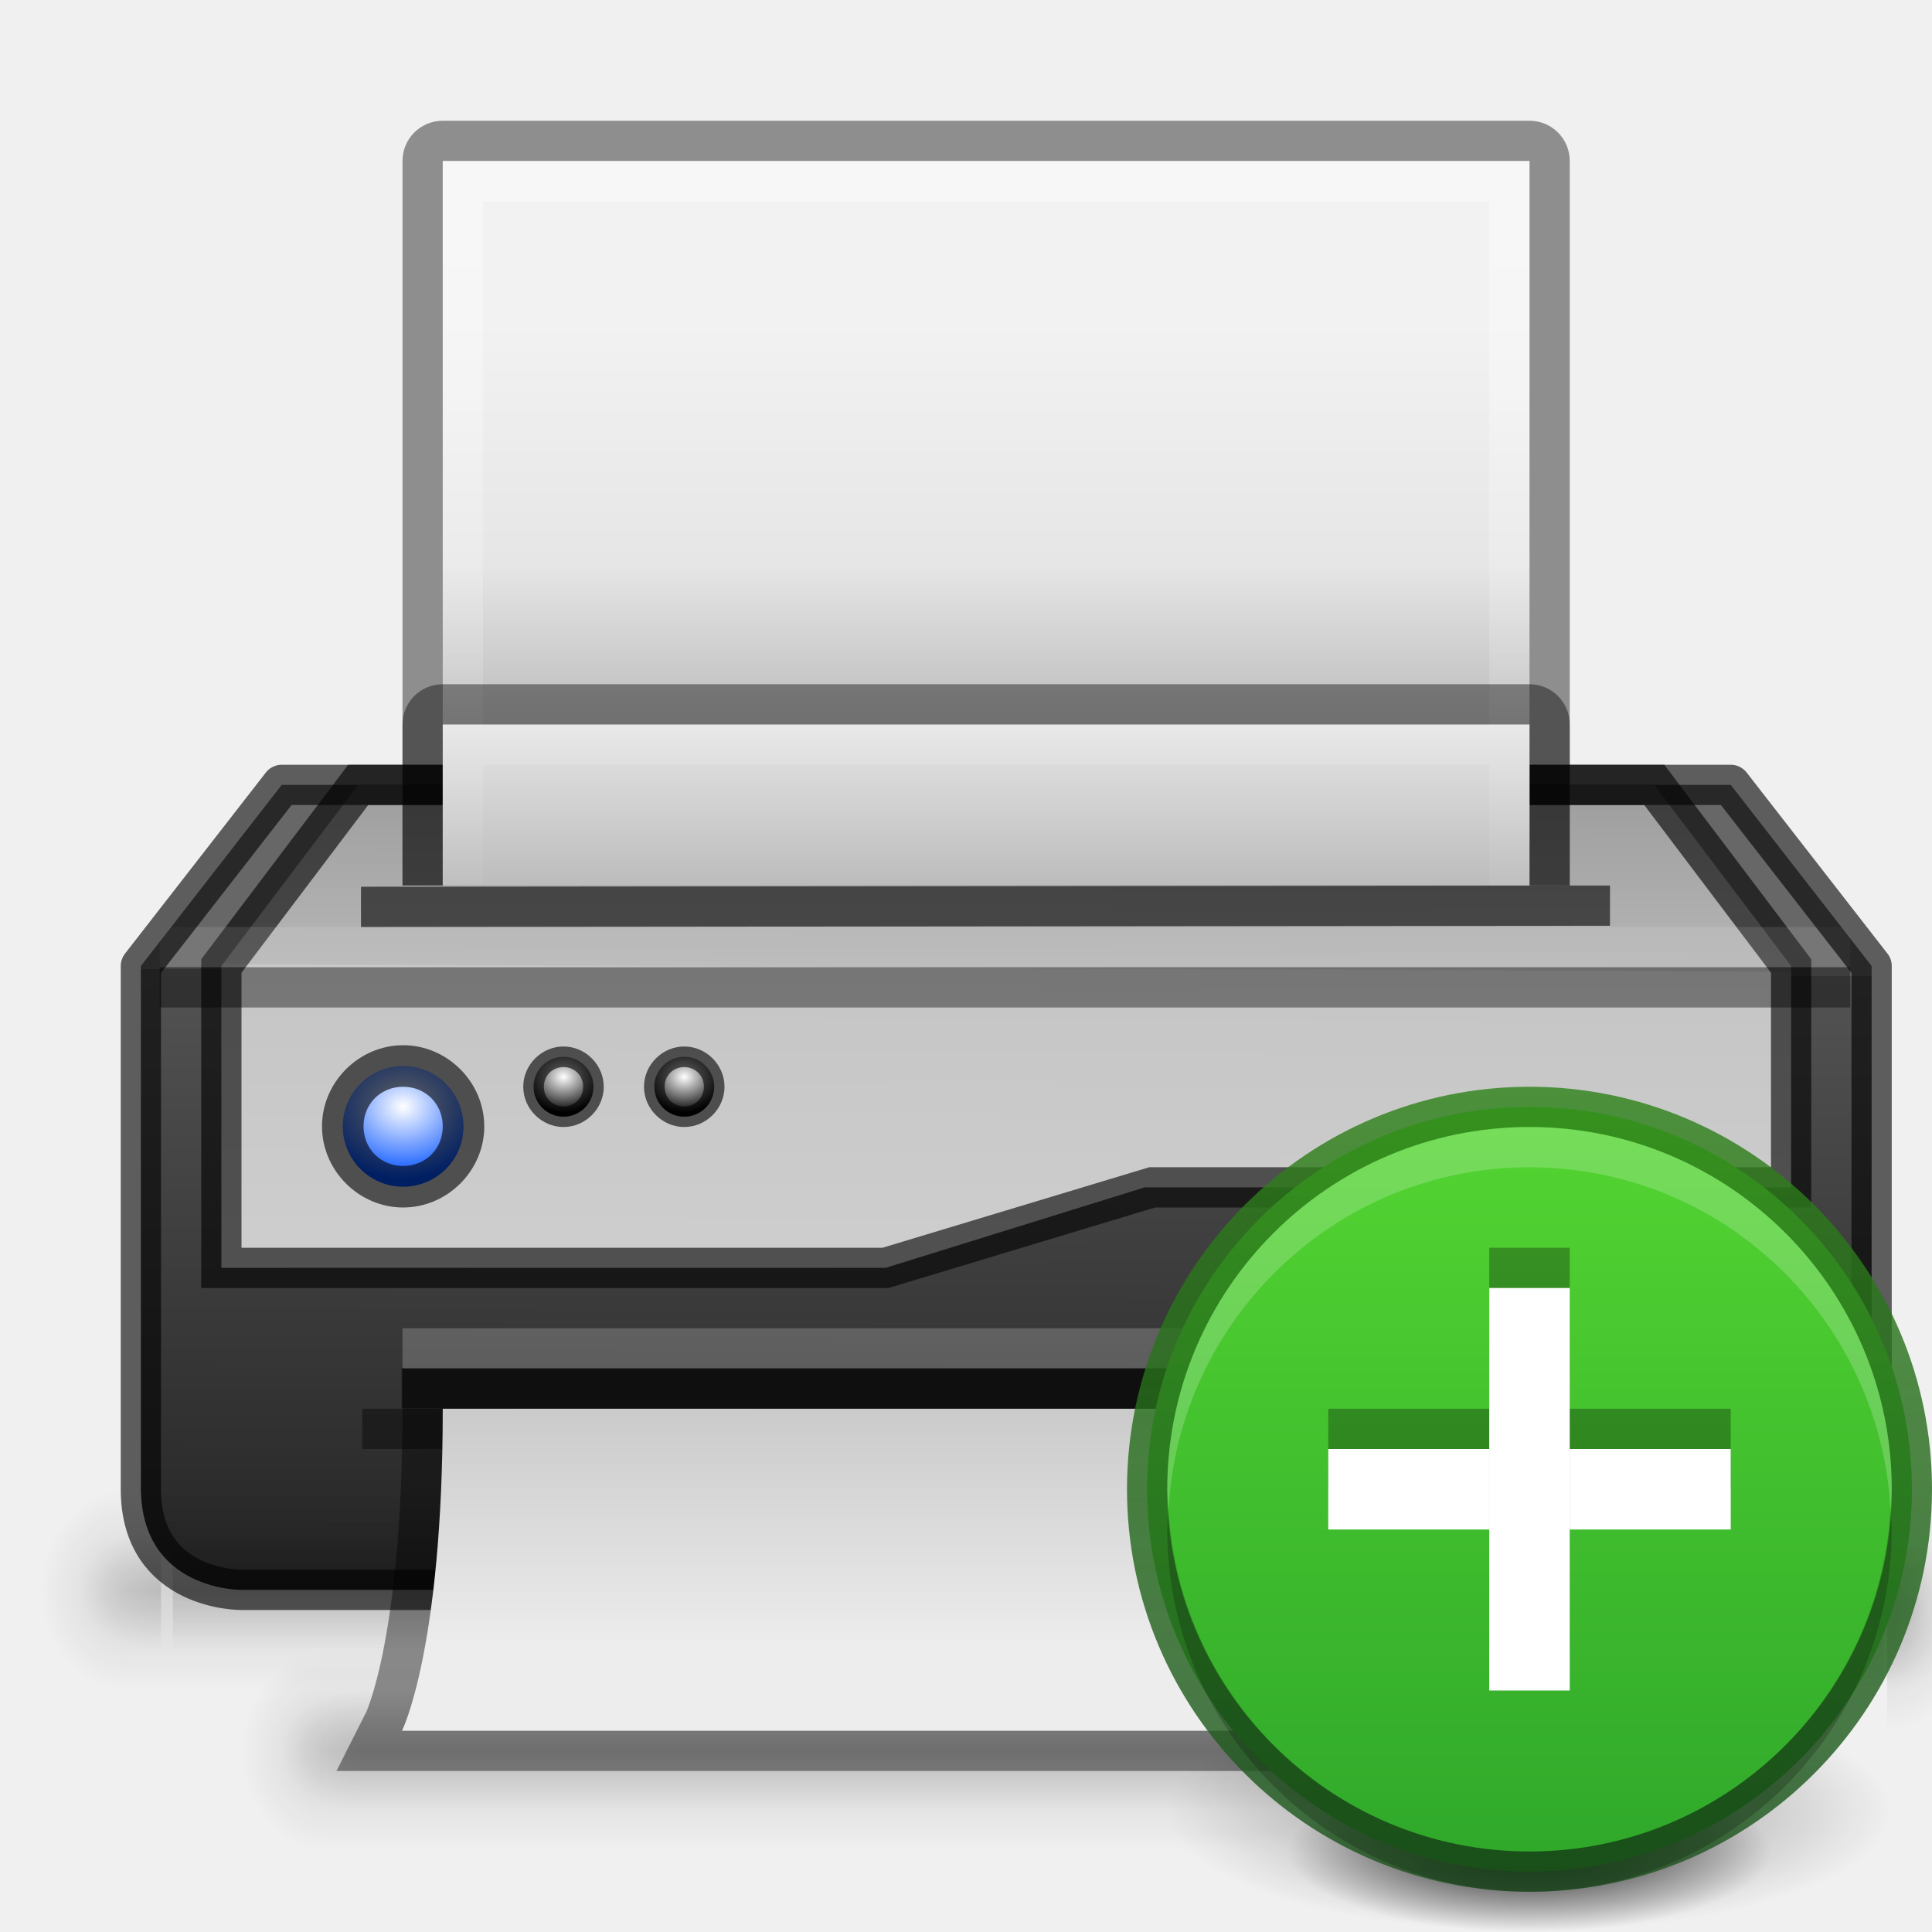
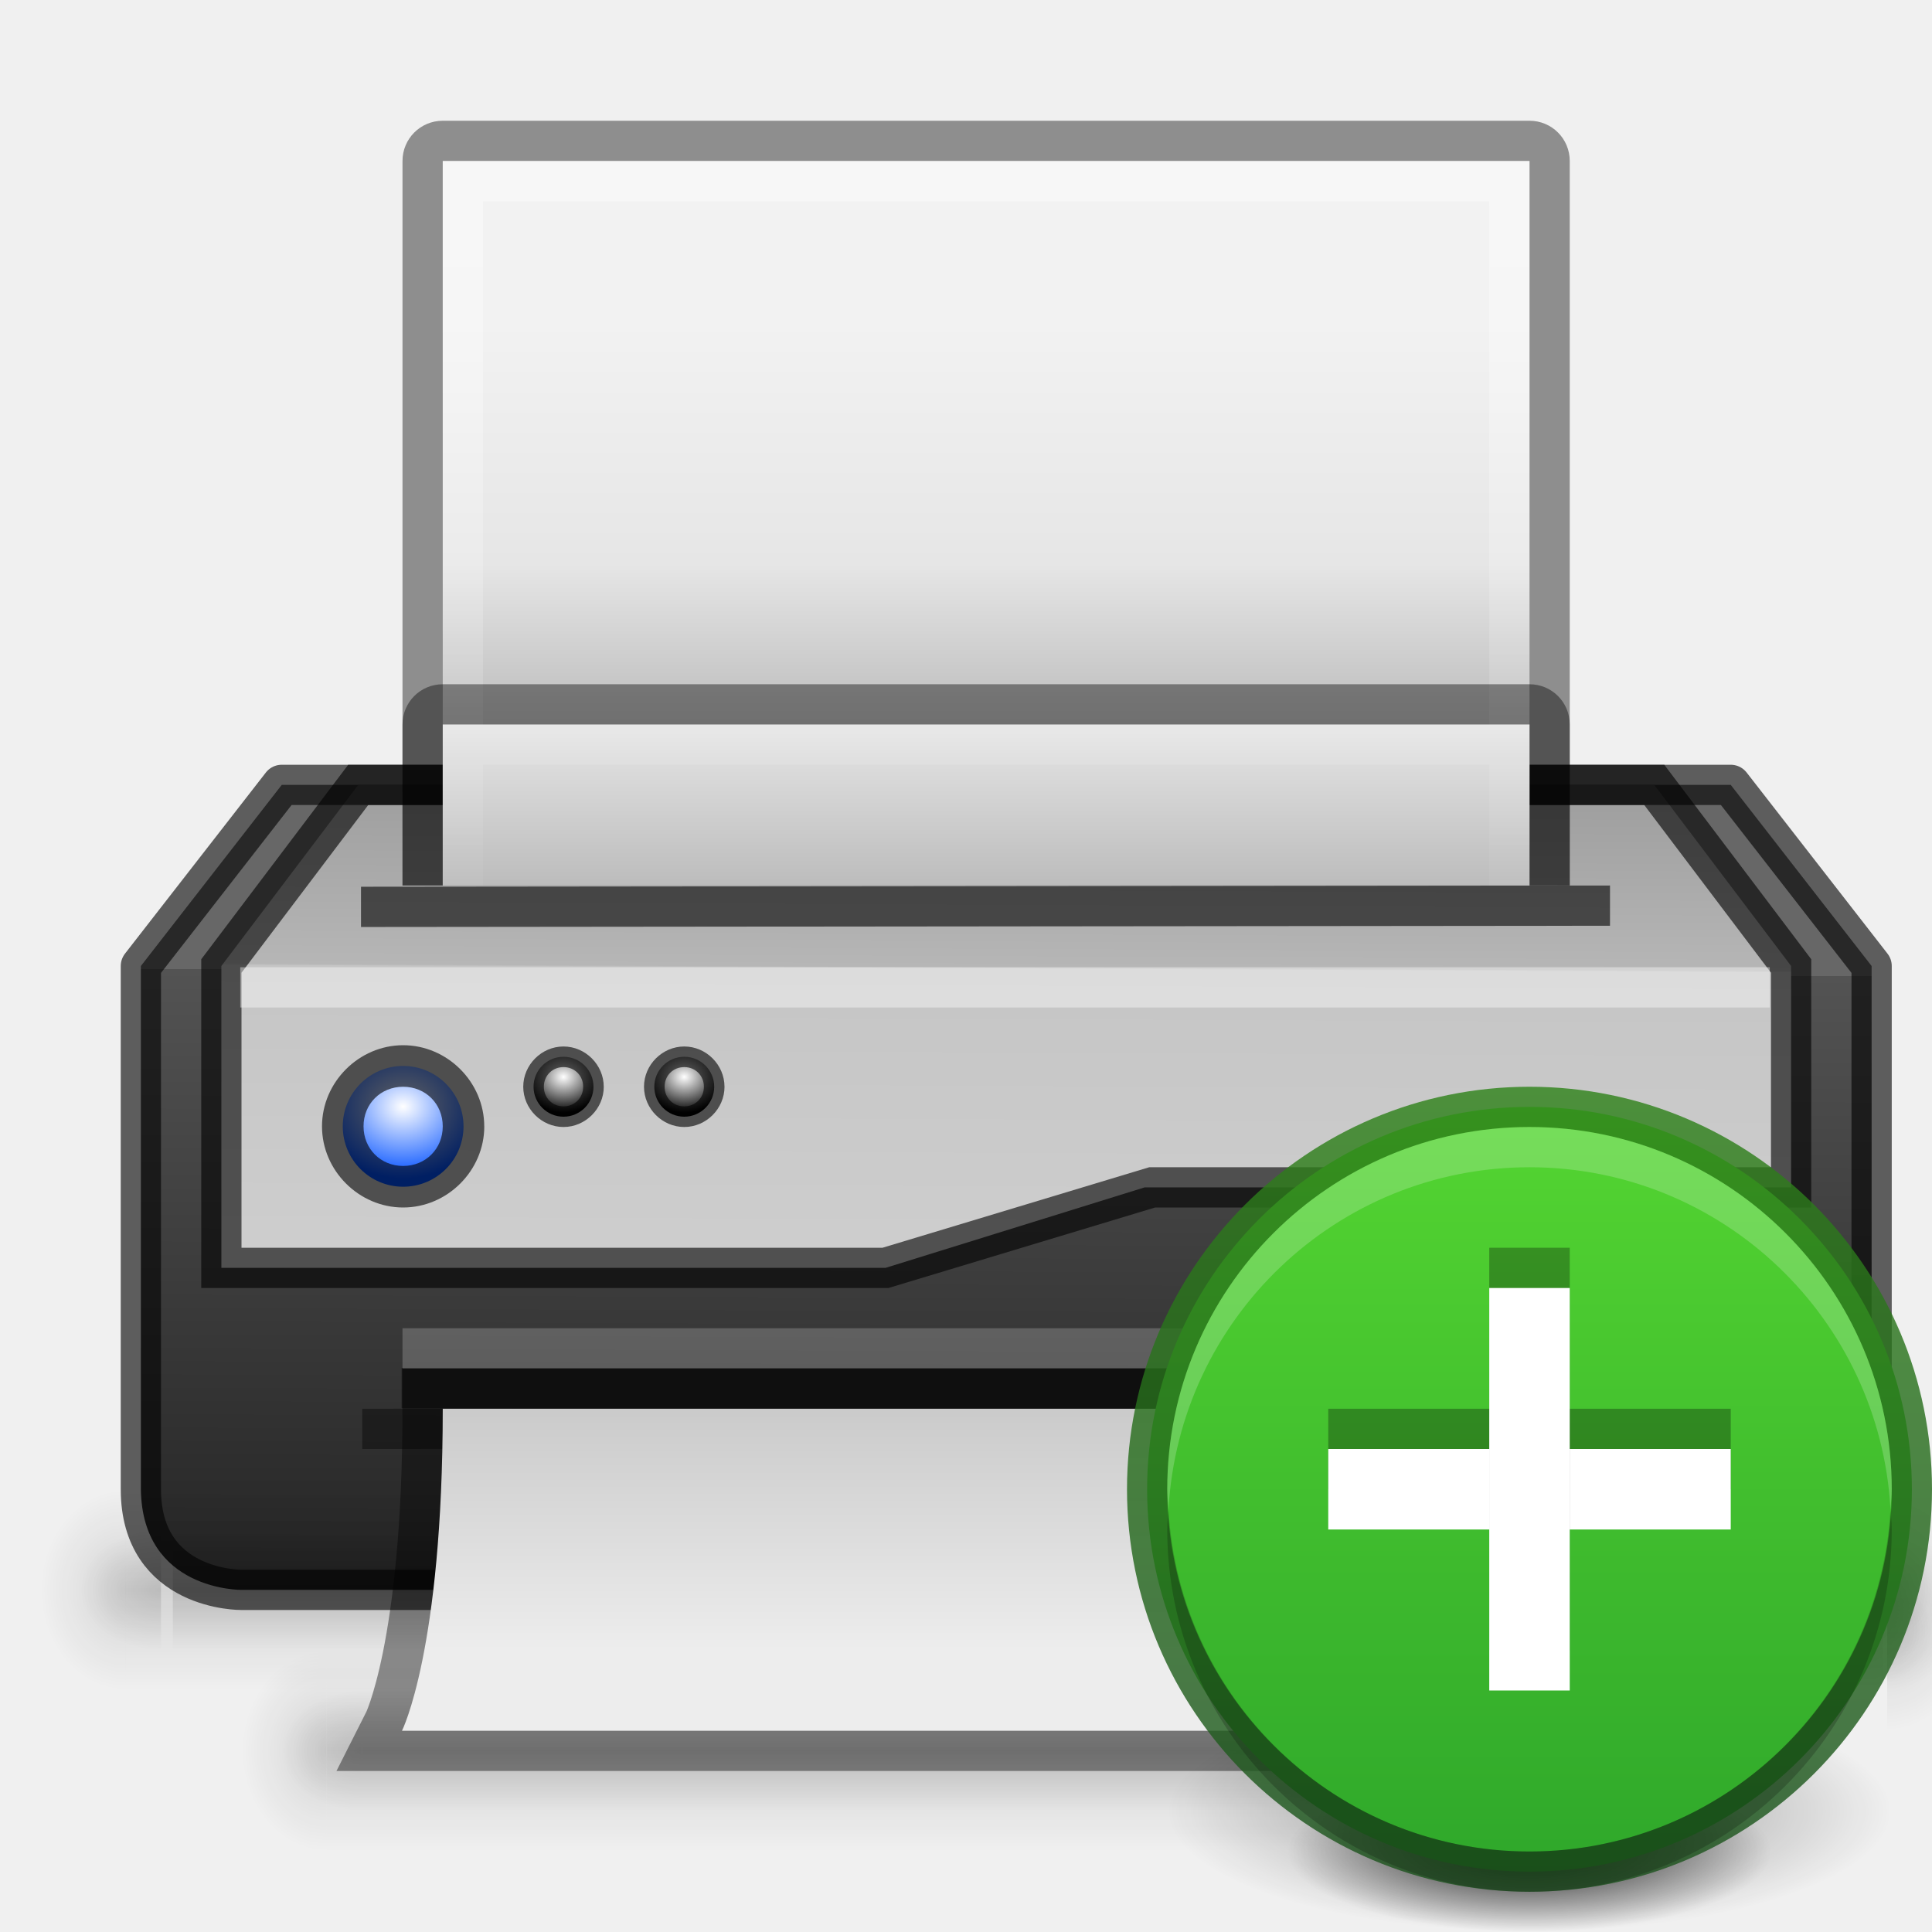
<svg xmlns="http://www.w3.org/2000/svg" xmlns:xlink="http://www.w3.org/1999/xlink" width="48" height="48" id="svg5014" version="1.1">
  <defs id="defs5016">
    <linearGradient id="linearGradient3919">
      <stop id="stop3921" offset="0" style="stop-color:#ffffff;stop-opacity:1;" />
      <stop id="stop3923" offset="1" style="stop-color:#000000;stop-opacity:1;" />
    </linearGradient>
    <linearGradient id="linearGradient3977">
      <stop id="stop3979" offset="0" style="stop-color:#ffffff;stop-opacity:1;" />
      <stop id="stop3981" offset="1" style="stop-color:#004fff;stop-opacity:1;" />
    </linearGradient>
    <linearGradient id="linearGradient3971">
      <stop id="stop3973" offset="0" style="stop-color:#ffffff;stop-opacity:1;" />
      <stop id="stop3975" offset="1" style="stop-color:#ff0007;stop-opacity:1;" />
    </linearGradient>
    <linearGradient id="linearGradient3930">
      <stop id="stop3932" offset="0" style="stop-color:#d7d7d7;stop-opacity:1;" />
      <stop style="stop-color:#c5c5c5;stop-opacity:1;" offset="0.751" id="stop3934" />
      <stop style="stop-color:#b6b6b6;stop-opacity:1;" offset="0.753" id="stop3936" />
      <stop id="stop3938" offset="1" style="stop-color:#9b9b9b;stop-opacity:1;" />
    </linearGradient>
    <linearGradient id="linearGradient4235">
      <stop style="stop-color:#ffffff;stop-opacity:1;" offset="0" id="stop4237" />
      <stop style="stop-color:#ffffff;stop-opacity:0;" offset="1" id="stop4239" />
    </linearGradient>
    <linearGradient id="linearGradient3591">
      <stop style="stop-color:#232323;stop-opacity:1;" offset="0" id="stop3593" />
      <stop id="stop3595" offset="0.758" style="stop-color:#535353;stop-opacity:1;" />
      <stop id="stop3597" offset="0.758" style="stop-color:#676767;stop-opacity:1;" />
      <stop style="stop-color:#676767;stop-opacity:1;" offset="1" id="stop3599" />
    </linearGradient>
    <linearGradient id="linearGradient4033">
      <stop style="stop-color:#ffffff;stop-opacity:1;" offset="0" id="stop4035" />
      <stop style="stop-color:#00ff4b;stop-opacity:1;" offset="1" id="stop4037" />
    </linearGradient>
    <linearGradient id="linearGradient3107">
      <stop id="stop3109" offset="0" style="stop-color:#232323;stop-opacity:1;" />
      <stop style="stop-color:#535353;stop-opacity:1;" offset="0.783" id="stop3111" />
      <stop style="stop-color:#676767;stop-opacity:1;" offset="0.783" id="stop3113" />
      <stop id="stop3115" offset="1" style="stop-color:#676767;stop-opacity:1;" />
    </linearGradient>
    <linearGradient id="linearGradient3988-5">
      <stop style="stop-color:#ededed;stop-opacity:1;" offset="0" id="stop3990-5" />
      <stop style="stop-color:#fafafa;stop-opacity:1;" offset="1" id="stop3992-0" />
    </linearGradient>
    <linearGradient id="linearGradient3960">
      <stop style="stop-color:#000000;stop-opacity:0;" offset="0" id="stop3962" />
      <stop id="stop3970" offset="0.5" style="stop-color:#000000;stop-opacity:1;" />
      <stop style="stop-color:#000000;stop-opacity:0;" offset="1" id="stop3964" />
    </linearGradient>
    <linearGradient id="linearGradient3952">
      <stop style="stop-color:#000000;stop-opacity:1;" offset="0" id="stop3954" />
      <stop style="stop-color:#000000;stop-opacity:0;" offset="1" id="stop3956" />
    </linearGradient>
    <linearGradient id="linearGradient3944">
      <stop style="stop-color:#000000;stop-opacity:1;" offset="0" id="stop3946" />
      <stop style="stop-color:#000000;stop-opacity:0;" offset="1" id="stop3948" />
    </linearGradient>
    <linearGradient id="linearGradient3154">
      <stop style="stop-color:#000000;stop-opacity:0;" offset="0" id="stop3156" />
      <stop id="stop3158" offset="0.5" style="stop-color:#000000;stop-opacity:1;" />
      <stop style="stop-color:#000000;stop-opacity:0;" offset="1" id="stop3160" />
    </linearGradient>
    <radialGradient xlink:href="#linearGradient3944" id="radialGradient4001" gradientUnits="userSpaceOnUse" gradientTransform="matrix(1,0,0,0.75,0,10.875)" cx="9" cy="43.5" fx="9" fy="43.5" r="2" />
    <linearGradient xlink:href="#linearGradient3988-5" id="linearGradient5128" gradientUnits="userSpaceOnUse" gradientTransform="matrix(0.1241935,0,0,0.125641,-2.238722,-4.461562)" x1="146.857" y1="290.204" x2="146.857" y2="35.51" />
    <radialGradient xlink:href="#linearGradient3944" id="radialGradient5914" gradientUnits="userSpaceOnUse" gradientTransform="matrix(1,0,0,0.75,-4,-2.125)" cx="9" cy="43.5" fx="9" fy="43.5" r="2" />
    <radialGradient xlink:href="#linearGradient3952" id="radialGradient5917" gradientUnits="userSpaceOnUse" gradientTransform="matrix(1,0,0,0.75,-13,-2.125)" cx="40" cy="43.5" fx="40" fy="43.5" r="2" />
    <linearGradient xlink:href="#linearGradient3960" id="linearGradient5920" gradientUnits="userSpaceOnUse" x1="25" y1="45" x2="25" y2="42" gradientTransform="translate(-4,-13)" />
    <linearGradient id="linearGradient3988-5-5">
      <stop style="stop-color:#ededed;stop-opacity:1;" offset="0" id="stop3990-5-2" />
      <stop style="stop-color:#b9b9b9;stop-opacity:1;" offset="1" id="stop3992-0-1" />
    </linearGradient>
    <linearGradient id="linearGradient3100">
      <stop style="stop-color:#ededed;stop-opacity:1;" offset="0" id="stop3102" />
      <stop style="stop-color:#fafafa;stop-opacity:1;" offset="1" id="stop3104" />
    </linearGradient>
    <linearGradient id="linearGradient3916">
      <stop style="stop-color:#232323;stop-opacity:1;" offset="0" id="stop3918" />
      <stop id="stop3926" offset="0.8" style="stop-color:#535353;stop-opacity:1;" />
      <stop id="stop3924" offset="0.8" style="stop-color:#676767;stop-opacity:1;" />
      <stop style="stop-color:#676767;stop-opacity:1;" offset="1" id="stop3920" />
    </linearGradient>
    <linearGradient xlink:href="#linearGradient3107" id="linearGradient3101" gradientUnits="userSpaceOnUse" gradientTransform="translate(75,33.001)" x1="11" y1="19" x2="11" y2="9" />
    <linearGradient xlink:href="#linearGradient3988-5-5" id="linearGradient3105" gradientUnits="userSpaceOnUse" gradientTransform="matrix(0.4857154,0,0,-0.2636738,73.34287,58.66769)" x1="25.132" y1="0.985" x2="25.132" y2="47.013" />
    <radialGradient xlink:href="#linearGradient3944-0" id="radialGradient3927" gradientUnits="userSpaceOnUse" gradientTransform="matrix(1,0,0,0.75,-7,-5.125)" cx="9" cy="43.5" fx="9" fy="43.5" r="2" />
    <linearGradient id="linearGradient3944-0">
      <stop style="stop-color:#000000;stop-opacity:1;" offset="0" id="stop3946-4" />
      <stop style="stop-color:#000000;stop-opacity:0;" offset="1" id="stop3948-8" />
    </linearGradient>
    <radialGradient xlink:href="#linearGradient3952-7" id="radialGradient3930" gradientUnits="userSpaceOnUse" gradientTransform="matrix(1,0,0,0.75,-10,-5.125)" cx="40" cy="43.5" fx="40" fy="43.5" r="2" />
    <linearGradient id="linearGradient3952-7">
      <stop style="stop-color:#000000;stop-opacity:1;" offset="0" id="stop3954-8" />
      <stop style="stop-color:#000000;stop-opacity:0;" offset="1" id="stop3956-9" />
    </linearGradient>
    <linearGradient xlink:href="#linearGradient3960-9" id="linearGradient3933" gradientUnits="userSpaceOnUse" gradientTransform="matrix(1.272727,0,0,1,-9.454546,-16)" x1="25" y1="45" x2="25" y2="42" />
    <linearGradient id="linearGradient3960-9">
      <stop style="stop-color:#000000;stop-opacity:0;" offset="0" id="stop3962-7" />
      <stop id="stop3970-0" offset="0.5" style="stop-color:#000000;stop-opacity:1;" />
      <stop style="stop-color:#000000;stop-opacity:0;" offset="1" id="stop3964-8" />
    </linearGradient>
    <linearGradient y2="42" x2="25" y1="45" x1="25" gradientTransform="matrix(1.272727,0,0,1,-9.454545,-16)" gradientUnits="userSpaceOnUse" id="linearGradient3961" xlink:href="#linearGradient3960-9" />
    <radialGradient xlink:href="#linearGradient4033" id="radialGradient4043" cx="4.672" cy="19" fx="4.672" fy="19" r="1" gradientUnits="userSpaceOnUse" gradientTransform="matrix(-1.194977,3.9999996e-7,-4.6787414e-7,-1.397748,10.25528,45.5572)" />
    <radialGradient xlink:href="#linearGradient3944" id="radialGradient4775" gradientUnits="userSpaceOnUse" gradientTransform="matrix(1,0,0,0.75,-4,-2.125)" cx="9" cy="43.5" fx="9" fy="43.5" r="2" />
    <radialGradient xlink:href="#linearGradient3952" id="radialGradient4778" gradientUnits="userSpaceOnUse" gradientTransform="matrix(1,0,0,0.75,-13,-2.125)" cx="40" cy="43.5" fx="40" fy="43.5" r="2" />
    <linearGradient xlink:href="#linearGradient3960" id="linearGradient4781" gradientUnits="userSpaceOnUse" gradientTransform="translate(-4,-13)" x1="25" y1="45" x2="25" y2="42" />
    <linearGradient xlink:href="#linearGradient3960-9" id="linearGradient3106" gradientUnits="userSpaceOnUse" gradientTransform="matrix(1.272727,0,0,1,-9.454545,-16)" x1="25" y1="45" x2="25" y2="42" />
    <linearGradient xlink:href="#linearGradient3960" id="linearGradient3115" gradientUnits="userSpaceOnUse" gradientTransform="translate(-4,-13)" x1="25" y1="45" x2="25" y2="42" />
    <linearGradient xlink:href="#linearGradient3988-5-5" id="linearGradient3120" gradientUnits="userSpaceOnUse" gradientTransform="matrix(0.7409218,0,0,-0.4022142,0.7127151,34.10396)" x1="26.031" y1="22.635" x2="26.031" y2="45.011" />
    <linearGradient xlink:href="#linearGradient3591" id="linearGradient3129" gradientUnits="userSpaceOnUse" gradientTransform="matrix(1.525424,0,0,1.525424,1.197567,-5.002969)" x1="10.363" y1="19" x2="10.421" y2="5.292" />
    <radialGradient xlink:href="#linearGradient3977" id="radialGradient3161" gradientUnits="userSpaceOnUse" gradientTransform="matrix(-5.9999994e-7,-1.792466,2.096621,-7.0181121e-7,-29.82018,19.8673)" cx="4.672" cy="19" fx="4.672" fy="19" r="1" />
    <linearGradient id="linearGradient3988-5-57">
      <stop style="stop-color:#a7a7a7;stop-opacity:1;" offset="0" id="stop3990-5-0" />
      <stop id="stop4243" offset="0.5" style="stop-color:#e6e6e6;stop-opacity:1;" />
      <stop style="stop-color:#f2f2f2;stop-opacity:1" offset="1" id="stop3992-0-5" />
    </linearGradient>
    <linearGradient xlink:href="#linearGradient3960-3" id="linearGradient3968" x1="25" y1="45" x2="25" y2="42" gradientUnits="userSpaceOnUse" />
    <linearGradient id="linearGradient3960-3">
      <stop style="stop-color:#000000;stop-opacity:0;" offset="0" id="stop3962-1" />
      <stop id="stop3970-3" offset="0.5" style="stop-color:#000000;stop-opacity:1;" />
      <stop style="stop-color:#000000;stop-opacity:0;" offset="1" id="stop3964-2" />
    </linearGradient>
    <radialGradient xlink:href="#linearGradient3952-0" id="radialGradient3958" cx="40" cy="43.5" fx="40" fy="43.5" r="2" gradientTransform="matrix(1,0,0,0.75,0,10.875)" gradientUnits="userSpaceOnUse" />
    <linearGradient id="linearGradient3952-0">
      <stop style="stop-color:#000000;stop-opacity:1;" offset="0" id="stop3954-1" />
      <stop style="stop-color:#000000;stop-opacity:0;" offset="1" id="stop3956-6" />
    </linearGradient>
    <radialGradient xlink:href="#linearGradient3944-3" id="radialGradient3950" cx="9" cy="43.5" fx="9" fy="43.5" r="2" gradientTransform="matrix(1,0,0,0.75,0,10.875)" gradientUnits="userSpaceOnUse" />
    <linearGradient id="linearGradient3944-3">
      <stop style="stop-color:#000000;stop-opacity:1;" offset="0" id="stop3946-5" />
      <stop style="stop-color:#000000;stop-opacity:0;" offset="1" id="stop3948-5" />
    </linearGradient>
    <linearGradient xlink:href="#linearGradient3960-3" id="linearGradient3997" gradientUnits="userSpaceOnUse" x1="25" y1="45" x2="25" y2="42" />
    <linearGradient id="linearGradient3358">
      <stop style="stop-color:#000000;stop-opacity:0;" offset="0" id="stop3360" />
      <stop id="stop3362" offset="0.5" style="stop-color:#000000;stop-opacity:1;" />
      <stop style="stop-color:#000000;stop-opacity:0;" offset="1" id="stop3364" />
    </linearGradient>
    <radialGradient xlink:href="#linearGradient3952-0" id="radialGradient3999" gradientUnits="userSpaceOnUse" gradientTransform="matrix(1,0,0,0.75,0,10.875)" cx="40" cy="43.5" fx="40" fy="43.5" r="2" />
    <radialGradient xlink:href="#linearGradient3944-3" id="radialGradient4001-6" gradientUnits="userSpaceOnUse" gradientTransform="matrix(1,0,0,0.75,0,10.875)" cx="9" cy="43.5" fx="9" fy="43.5" r="2" />
    <radialGradient r="2" fy="43.5" fx="9" cy="43.5" cx="9" gradientTransform="matrix(1,0,0,0.75,0,10.875)" gradientUnits="userSpaceOnUse" id="radialGradient3588" xlink:href="#linearGradient3944-3" />
    <radialGradient xlink:href="#linearGradient3944-3" id="radialGradient3656" gradientUnits="userSpaceOnUse" gradientTransform="matrix(1,0,0,0.75,-5,-9.125001)" cx="9" cy="43.5" fx="9" fy="43.5" r="2" />
    <radialGradient xlink:href="#linearGradient3952-0" id="radialGradient3659" gradientUnits="userSpaceOnUse" gradientTransform="matrix(1,0,0,0.75,6,-9.125001)" cx="40" cy="43.5" fx="40" fy="43.5" r="2" />
    <linearGradient xlink:href="#linearGradient3960-3" id="linearGradient3662" gradientUnits="userSpaceOnUse" x1="25" y1="45" x2="25" y2="42" gradientTransform="matrix(1.345764,0,0,1,-7.817562,-20)" />
    <radialGradient xlink:href="#linearGradient3944-3" id="radialGradient3671" gradientUnits="userSpaceOnUse" gradientTransform="matrix(1.057143,0,0,1.25,-6.4,-30.875)" cx="9" cy="43.5" fx="9" fy="43.5" r="2" />
    <radialGradient xlink:href="#linearGradient3952-0" id="radialGradient3674" gradientUnits="userSpaceOnUse" gradientTransform="matrix(1.057143,0,0,1.25,4.6,-30.875)" cx="40" cy="43.5" fx="40" fy="43.5" r="2" />
    <linearGradient xlink:href="#linearGradient3960-3" id="linearGradient3677" gradientUnits="userSpaceOnUse" x1="25" y1="45" x2="25" y2="42" gradientTransform="matrix(1.408418,0,0,1.666667,-9.561478,-49)" />
    <linearGradient xlink:href="#linearGradient3988-5-57" id="linearGradient3725" gradientUnits="userSpaceOnUse" gradientTransform="matrix(-0.175,0,0,0.175,52.20002,-21.00003)" x1="138.286" y1="165.714" x2="138.286" y2="97.143" />
    <linearGradient id="linearGradient3760">
      <stop style="stop-color:#e44343;stop-opacity:1;" offset="0" id="stop3762" />
      <stop style="stop-color:#ac0808;stop-opacity:1;" offset="1" id="stop3764" />
    </linearGradient>
    <linearGradient xlink:href="#linearGradient4235" id="linearGradient4241" x1="24" y1="-12" x2="24" y2="8" gradientUnits="userSpaceOnUse" />
    <linearGradient xlink:href="#linearGradient3930" id="linearGradient3940" gradientUnits="userSpaceOnUse" gradientTransform="matrix(1.525424,0,0,1.525424,1.197567,-5.002969)" x1="10.359" y1="18.358" x2="10.421" y2="5.292" />
    <radialGradient xlink:href="#linearGradient3919" id="radialGradient3961" gradientUnits="userSpaceOnUse" gradientTransform="matrix(-5.9999994e-7,-1.792466,2.096621,-7.0181121e-7,-29.82018,19.8673)" cx="4.672" cy="19" fx="4.672" fy="19" r="1" />
    <radialGradient xlink:href="#linearGradient3919" id="radialGradient3969" gradientUnits="userSpaceOnUse" gradientTransform="matrix(-5.9999994e-7,-1.792466,2.096621,-7.0181121e-7,-29.82018,19.8673)" cx="4.672" cy="19" fx="4.672" fy="19" r="1" />
    <linearGradient xlink:href="#linearGradient3988-5-57" id="linearGradient3998" gradientUnits="userSpaceOnUse" gradientTransform="matrix(-0.175,0,0,0.175,52.20002,-21.00003)" x1="138.286" y1="142.857" x2="138.286" y2="74.286" />
    <radialGradient xlink:href="#linearGradient3952-0-9" id="radialGradient3674-4" gradientUnits="userSpaceOnUse" gradientTransform="matrix(1.057143,0,0,1.25,4.6,-30.875)" cx="40" cy="43.5" fx="40" fy="43.5" r="2" />
    <linearGradient id="linearGradient3952-0-9">
      <stop style="stop-color:#000000;stop-opacity:1;" offset="0" id="stop3954-1-0" />
      <stop style="stop-color:#000000;stop-opacity:0;" offset="1" id="stop3956-6-2" />
    </linearGradient>
    <radialGradient xlink:href="#linearGradient3952-0-9" id="radialGradient3659-5" gradientUnits="userSpaceOnUse" gradientTransform="matrix(1,0,0,0.75,6,-9.125001)" cx="40" cy="43.5" fx="40" fy="43.5" r="2" />
    <radialGradient xlink:href="#linearGradient3949" id="radialGradient3993" gradientUnits="userSpaceOnUse" gradientTransform="matrix(1,0,0,0.2222222,0,15.55556)" cx="11" cy="20" fx="11" fy="20" r="9" />
    <linearGradient id="linearGradient3949">
      <stop style="stop-color:#000000;stop-opacity:1;" offset="0" id="stop3951" />
      <stop style="stop-color:#000000;stop-opacity:0;" offset="1" id="stop3953" />
    </linearGradient>
    <radialGradient r="9" fy="20" fx="11" cy="20" cx="11" gradientTransform="matrix(1,0,0,0.2222222,0,15.55556)" gradientUnits="userSpaceOnUse" id="radialGradient3102" xlink:href="#linearGradient3949" />
    <linearGradient xlink:href="#linearGradient3886" id="linearGradient4320" gradientUnits="userSpaceOnUse" gradientTransform="matrix(1,0,0,-1,27,31)" x1="11" y1="0" x2="11" y2="22" />
    <linearGradient id="linearGradient3886">
      <stop style="stop-color:#2ca42a;stop-opacity:1;" offset="0" id="stop3888" />
      <stop style="stop-color:#57d932;stop-opacity:1;" offset="1" id="stop3890" />
    </linearGradient>
    <linearGradient xlink:href="#linearGradient3904" id="linearGradient3975" x1="1" y1="11" x2="21" y2="11" gradientUnits="userSpaceOnUse" gradientTransform="matrix(0,-1,1,0,27,31)" />
    <linearGradient id="linearGradient3904">
      <stop id="stop3906" offset="0" style="stop-color:#1c521e;stop-opacity:1;" />
      <stop id="stop3908" offset="1" style="stop-color:#2f821a;stop-opacity:1;" />
    </linearGradient>
  </defs>
  <g id="layer1" transform="translate(0,16)">
    <g id="g3601">
      <g style="opacity:0.2" transform="matrix(1.057143,0,0,1.666667,-1.4,-45)" id="g3983">
        <rect y="42" x="9" height="3" width="31" id="rect3985" style="opacity:0.6;fill:url(#linearGradient3997);fill-opacity:1;stroke:none" />
        <path id="path3987" d="m 40,42 0,3 0.5,0 C 41.331,45 42,44.331 42,43.5 42,42.669 41.331,42 40.5,42 L 40,42 z" style="opacity:0.6;fill:url(#radialGradient3999);fill-opacity:1;stroke:none" />
        <path id="path3989" d="M 8.406,42 C 7.627,42 7,42.627 7,43.406 l 0,0.188 C 7,44.373 7.627,45 8.406,45 L 9,45 9,42 8.406,42 z" style="opacity:0.6;fill:url(#radialGradient3588);fill-opacity:1;stroke:none" />
      </g>
      <g style="opacity:0.2" id="g3978" transform="translate(-3e-7,-16)">
        <rect style="opacity:0.6;fill:url(#linearGradient3968);fill-opacity:1;stroke:none" id="rect3938-1" width="31" height="3" x="9" y="42" />
        <path style="opacity:0.6;fill:url(#radialGradient3958);fill-opacity:1;stroke:none" d="m 40,42 0,3 0.5,0 C 41.331,45 42,44.331 42,43.5 42,42.669 41.331,42 40.5,42 L 40,42 z" id="rect3940-00" />
        <path style="opacity:0.6;fill:url(#radialGradient3950);fill-opacity:1;stroke:none" d="M 8.406,42 C 7.627,42 7,42.627 7,43.406 l 0,0.188 C 7,44.373 7.627,45 8.406,45 L 9,45 9,42 8.406,42 z" id="rect3942-9" />
      </g>
    </g>
    <path style="fill:url(#linearGradient3129);fill-opacity:1;stroke:none;display:inline" d="m 3.5,8 0,13 C 3.531,23.531 6,23.5 6,23.5 l 38,0 c 0,0 2.514,-0.014 2.5,-2.5 L 46.5,8 43,3.5 7,3.5 z" id="rect3145" />
    <path id="path3160" d="m 5.5,8 0,7.5 16.5,0 6.438,-2 16.062,0 0,-5.5 -3.4,-4.5 -32.2,0 z" style="fill:url(#linearGradient3940);fill-opacity:1;stroke:none;display:inline" />
    <path style="opacity:0.61;fill:none;stroke:#000000;stroke-opacity:1;display:inline" d="m 5.5,8 0,7.5 16.5,0 6.625,-2 15.875,0 0,-5.5 -3.4,-4.5 -32.2,0 z" id="path3942" />
-     <path style="opacity:0.1;fill:#ffffff;fill-opacity:1;stroke:none;display:inline" d="m 3.969,8.031 42,0 0,-1 -42,0 z" id="rect3937" />
    <path style="opacity:0.6;fill:#000000;fill-opacity:1;stroke:none;display:inline" d="M 8.969,6.031 40,6 40,7 8.969,7.031 z" id="rect3948" />
-     <path style="opacity:0.4;fill:#000000;fill-opacity:1;stroke:none;display:inline" d="m 3.969,9.031 42,0 0,-1 -42,0 z" id="rect4753" />
+     <path style="opacity:0.4;fill:#ffffff;fill-opacity:1;stroke:none;display:inline" d="m 5.969,9.031 38,0 0,-1 -38,0 z" id="rect4753" />
    <g id="g3948">
      <path id="path4031" d="m 10.016,13.484 c -0.828,0 -1.5,-0.672 -1.5,-1.5 0,-0.828 0.672,-1.5 1.5,-1.5 0.828,0 1.5,0.672 1.5,1.5 0,0.828 -0.672,1.5 -1.5,1.5 z" style="fill:url(#radialGradient3161);fill-opacity:1.0;stroke:none" />
      <path id="path4041" d="m 12.031,11.984 c 0,-1.099 -0.917,-2.016 -2.016,-2.016 C 8.917,9.969 8,10.886 8,11.984 8,13.083 8.917,14 10.016,14 c 1.099,0 2.016,-0.917 2.016,-2.016 z m -1.031,0 c 0,0.558 -0.426,0.984 -0.984,0.984 -0.558,0 -0.984,-0.426 -0.984,-0.984 C 9.031,11.426 9.457,11 10.016,11 10.574,11 11,11.426 11,11.984 z" style="font-size:medium;font-style:normal;font-variant:normal;font-weight:normal;font-stretch:normal;text-indent:0;text-align:start;text-decoration:none;line-height:normal;letter-spacing:normal;word-spacing:normal;text-transform:none;direction:ltr;block-progression:tb;writing-mode:lr-tb;text-anchor:start;baseline-shift:baseline;opacity:0.61;color:#000000;fill:#000000;fill-opacity:1;stroke:none;stroke-width:0.667;marker:none;visibility:visible;display:inline;overflow:visible;enable-background:accumulate;font-family:Sans;-inkscape-font-specification:Sans" />
    </g>
    <rect style="opacity:0.12;fill:url(#linearGradient3677);fill-opacity:1;stroke:none" id="rect3615" width="43.661" height="5" x="3.114" y="21" />
    <path style="opacity:0.12;fill:url(#radialGradient3674);fill-opacity:1;stroke:none" d="m 46.886,21 0,5 0.529,0 c 0.878,0 1.586,-1.115 1.586,-2.5 0,-1.385 -0.707,-2.5 -1.586,-2.5 l -0.529,0 z" id="path3617" />
    <path style="opacity:0.12;fill:url(#radialGradient3671);fill-opacity:1;stroke:none" d="M 2.487,21 C 1.663,21 1,22.045 1,23.344 l 0,0.312 C 1,24.955 1.663,26 2.487,26 l 0.628,0 0,-5 -0.628,0 z" id="path3619" />
    <rect y="22" x="4.294" height="3" width="41.719" id="rect3623" style="opacity:0.12;fill:url(#linearGradient3662);fill-opacity:1;stroke:none" />
    <path id="path3625" d="m 46,22 0,3 0.5,0 c 0.831,0 1.5,-0.669 1.5,-1.5 0,-0.831 -0.669,-1.5 -1.5,-1.5 l -0.5,0 z" style="opacity:0.12;fill:url(#radialGradient3659);fill-opacity:1;stroke:none" />
    <path id="path3627" d="m 3.406,22 c -0.779,0 -1.406,0.627 -1.406,1.406 l 0,0.188 c 0,0.779 0.627,1.406 1.406,1.406 l 0.594,0 0,-3 -0.594,0 z" style="opacity:0.12;fill:url(#radialGradient3656);fill-opacity:1;stroke:none" />
    <path style="opacity:0.41;color:#bebebe;fill:#000000;fill-opacity:1;fill-rule:nonzero;stroke:none;stroke-width:0;marker:none;visibility:visible;display:inline;overflow:visible;enable-background:accumulate" d="m 11,-13 c -0.554,0 -1,0.446 -1,1 l 0,18 29,0 0,-18 c 0,-0.554 -0.446,-1 -1,-1 z" id="rect3886" />
    <path id="path4233" d="m 3.5,8 0,13 c 0,2.531 2.5,2.5 2.5,2.5 l 38,0 c 0,0 2.544,0.107 2.5,-2.5 L 46.5,8 43,3.5 7,3.5 z" style="opacity:0.61;fill:none;stroke:#000000;stroke-linejoin:round;stroke-opacity:1;display:inline" />
    <path style="color:#bebebe;fill:url(#linearGradient3998);fill-opacity:1;fill-rule:nonzero;stroke:none;stroke-width:0;marker:none;visibility:visible;display:inline;overflow:visible;enable-background:accumulate" d="m 11,-12 0,18 27,0 0,-18 z" id="rect3882-6" />
    <path style="opacity:0.4;fill:url(#linearGradient4241);fill-opacity:1;stroke:none" d="m 11,-12 0,18 1,0 0,-17 25,0 0,17 1,0 0,-18 z" id="path3893" />
    <path style="opacity:0.5;fill:#000000;fill-opacity:1;stroke:none;display:inline" d="m 9.979,17.986 30.033,0 0,1 -30.033,0 z" id="rect3952" />
    <path style="opacity:0.41;fill:none;stroke:#000000;stroke-width:2;stroke-miterlimit:4;stroke-opacity:1;stroke-dasharray:none;display:inline" id="path3983" d="m 40,27 c 0,0 -1,-2 -1,-8 0,0 -19.356,0 -28,0 0,6 -1.013,8 -1.013,8 z" />
    <path style="opacity:0.4;fill:#000000;fill-opacity:1;stroke:none;display:inline" d="m 9,19 32.012,-0.014 0,1 L 9,20 z" id="rect3954" />
    <path d="m 40,27 c 0,0 -1,-2 -1,-8 0,0 -19.356,0 -28,0 0,6 -1.013,8 -1.013,8 z" id="path4030" style="fill:url(#linearGradient3120);fill-opacity:1;stroke:none;display:inline" />
    <rect style="opacity:0.2;fill:#ffffff;fill-opacity:1" id="rect3251" width="30" height="1" x="10" y="17" />
    <g id="g3952" transform="matrix(0.496124,0,0,0.496124,9.031008,5.054264)">
      <path style="fill:url(#radialGradient3961);fill-opacity:1.0;stroke:none" d="m 10.016,13.484 c -0.828,0 -1.5,-0.672 -1.5,-1.5 0,-0.828 0.672,-1.5 1.5,-1.5 0.828,0 1.5,0.672 1.5,1.5 0,0.828 -0.672,1.5 -1.5,1.5 z" id="path3954" />
      <path style="font-size:medium;font-style:normal;font-variant:normal;font-weight:normal;font-stretch:normal;text-indent:0;text-align:start;text-decoration:none;line-height:normal;letter-spacing:normal;word-spacing:normal;text-transform:none;direction:ltr;block-progression:tb;writing-mode:lr-tb;text-anchor:start;baseline-shift:baseline;opacity:0.61;color:#000000;fill:#000000;fill-opacity:1;stroke:none;stroke-width:0.667;marker:none;visibility:visible;display:inline;overflow:visible;enable-background:accumulate;font-family:Sans;-inkscape-font-specification:Sans" d="m 12.031,11.984 c 0,-1.099 -0.917,-2.016 -2.016,-2.016 C 8.917,9.969 8,10.886 8,11.984 8,13.083 8.917,14 10.016,14 c 1.099,0 2.016,-0.917 2.016,-2.016 z m -1.031,0 c 0,0.558 -0.426,0.984 -0.984,0.984 -0.558,0 -0.984,-0.426 -0.984,-0.984 C 9.031,11.426 9.457,11 10.016,11 10.574,11 11,11.426 11,11.984 z" id="path3956" />
    </g>
    <g transform="matrix(0.496124,0,0,0.496124,12.03101,5.054264)" id="g3963">
      <path id="path3965" d="m 10.016,13.484 c -0.828,0 -1.5,-0.672 -1.5,-1.5 0,-0.828 0.672,-1.5 1.5,-1.5 0.828,0 1.5,0.672 1.5,1.5 0,0.828 -0.672,1.5 -1.5,1.5 z" style="fill:url(#radialGradient3969);fill-opacity:1.0;stroke:none" />
      <path id="path3967" d="m 12.031,11.984 c 0,-1.099 -0.917,-2.016 -2.016,-2.016 C 8.917,9.969 8,10.886 8,11.984 8,13.083 8.917,14 10.016,14 c 1.099,0 2.016,-0.917 2.016,-2.016 z m -1.031,0 c 0,0.558 -0.426,0.984 -0.984,0.984 -0.558,0 -0.984,-0.426 -0.984,-0.984 C 9.031,11.426 9.457,11 10.016,11 10.574,11 11,11.426 11,11.984 z" style="font-size:medium;font-style:normal;font-variant:normal;font-weight:normal;font-stretch:normal;text-indent:0;text-align:start;text-decoration:none;line-height:normal;letter-spacing:normal;word-spacing:normal;text-transform:none;direction:ltr;block-progression:tb;writing-mode:lr-tb;text-anchor:start;baseline-shift:baseline;opacity:0.61;color:#000000;fill:#000000;fill-opacity:1;stroke:none;stroke-width:0.667;marker:none;visibility:visible;display:inline;overflow:visible;enable-background:accumulate;font-family:Sans;-inkscape-font-specification:Sans" />
    </g>
    <path id="path3990" d="m 11,1 c -0.554,0 -1,0.446 -1,1 l 0,4 29,0 0,-4 C 39,1.446 38.554,1 38,1 z" style="opacity:0.41;color:#bebebe;fill:#000000;fill-opacity:1;fill-rule:nonzero;stroke:none;stroke-width:0;marker:none;visibility:visible;display:inline;overflow:visible;enable-background:accumulate" />
    <path id="path3992" d="m 11,2 0,4 27,0 0,-4 z" style="color:#bebebe;fill:url(#linearGradient3725);fill-opacity:1;fill-rule:nonzero;stroke:none;stroke-width:0;marker:none;visibility:visible;display:inline;overflow:visible;enable-background:accumulate" />
    <path id="path3994" d="m 11,2 0,4 1,0 0,-3 25,0 0,3 1,0 0,-4 z" style="opacity:0.4;fill:url(#linearGradient4241);fill-opacity:1;stroke:none" />
    <g transform="translate(0,1)" id="g3181">
      <path id="path3617-2" d="m 46.886,21 0,5 0.529,0 c 0.878,0 1.586,-1.115 1.586,-2.5 0,-1.385 -0.707,-2.5 -1.586,-2.5 l -0.529,0 z" style="opacity:0.12;fill:url(#radialGradient3674-4);fill-opacity:1;stroke:none" />
      <path style="opacity:0.12;fill:url(#radialGradient3659-5);fill-opacity:1;stroke:none" d="m 46,22 0,3 0.5,0 c 0.831,0 1.5,-0.669 1.5,-1.5 0,-0.831 -0.669,-1.5 -1.5,-1.5 l -0.5,0 z" id="path3625-0" />
      <g id="g4507" transform="translate(27,-17)">
        <path transform="matrix(1,0,0,1.5,0,15)" style="opacity:0.4;fill:url(#radialGradient3993);fill-opacity:1;stroke:none" id="path3163" d="m 20,20 c 0,1.105 -4.029,2 -9,2 -4.971,0 -9,-0.895 -9,-2 0,-1.105 4.029,-2 9,-2 4.971,0 9,0.895 9,2 z" />
        <path d="m 20,20 c 0,1.105 -4.029,2 -9,2 -4.971,0 -9,-0.895 -9,-2 0,-1.105 4.029,-2 9,-2 4.971,0 9,0.895 9,2 z" id="path3995" style="opacity:0.8;fill:url(#radialGradient3102);fill-opacity:1;stroke:none" transform="matrix(0.6666667,0,0,1,3.666667,26)" />
      </g>
      <path id="path4791" d="m 38,29.5 c -5.241,0 -9.5,-4.259 -9.5,-9.5 0,-5.241 4.259,-9.5 9.5,-9.5 5.241,0 9.5,4.259 9.5,9.5 0,5.241 -4.259,9.5 -9.5,9.5 z" style="fill:url(#linearGradient4320);fill-opacity:1;fill-rule:evenodd;stroke:none" />
      <path style="opacity:0.81;fill:none;stroke:url(#linearGradient3975);stroke-opacity:1" d="m 28.5,20 c 0,5.241 4.259,9.5 9.5,9.5 5.241,0 9.5,-4.259 9.5,-9.5 0,-5.241 -4.259,-9.5 -9.5,-9.5 -5.241,0 -9.5,4.259 -9.5,9.5 z" id="path3804" />
      <path id="path3806" d="m 38,11 c -4.97,0 -9,4.03 -9,9 0,0.172 0.022,0.331 0.031,0.5 C 29.296,15.768 33.202,12 38,12 c 4.798,0 8.704,3.768 8.969,8.5 0.009,-0.169 0.031,-0.328 0.031,-0.5 0,-4.97 -4.03,-9 -9,-9 z" style="opacity:0.2;fill:#ffffff;fill-opacity:1;fill-rule:evenodd;stroke:none" />
      <path style="opacity:0.2;fill:#000000;fill-opacity:1;fill-rule:evenodd;stroke:none" d="m 38,30 c -4.97,0 -9,-4.03 -9,-9 0,-0.172 0.022,-0.331 0.031,-0.5 C 29.296,25.232 33.202,29 38,29 c 4.798,0 8.704,-3.768 8.969,-8.5 0.01,0.169 0.031,0.328 0.031,0.5 0,4.97 -4.03,9 -9,9 z" id="path3820" />
      <rect style="opacity:0.3;fill:#000000;fill-opacity:1;stroke:none" id="rect3854" width="10" height="2" x="33" y="18" />
      <rect y="19" x="33" height="2" width="10" id="rect3084" style="fill:#ffffff;fill-opacity:1;stroke:none" />
      <rect transform="matrix(0,1,-1,0,0,0)" y="-39" x="14" height="2" width="10" id="rect3015" style="opacity:0.3;fill:#000000;fill-opacity:1;stroke:none" />
      <rect transform="matrix(0,1,-1,0,0,0)" style="fill:#ffffff;fill-opacity:1;stroke:none" id="rect3017" width="10" height="2" x="15" y="-39" />
    </g>
  </g>
  <g id="layer2" transform="translate(0,16)" />
</svg>
